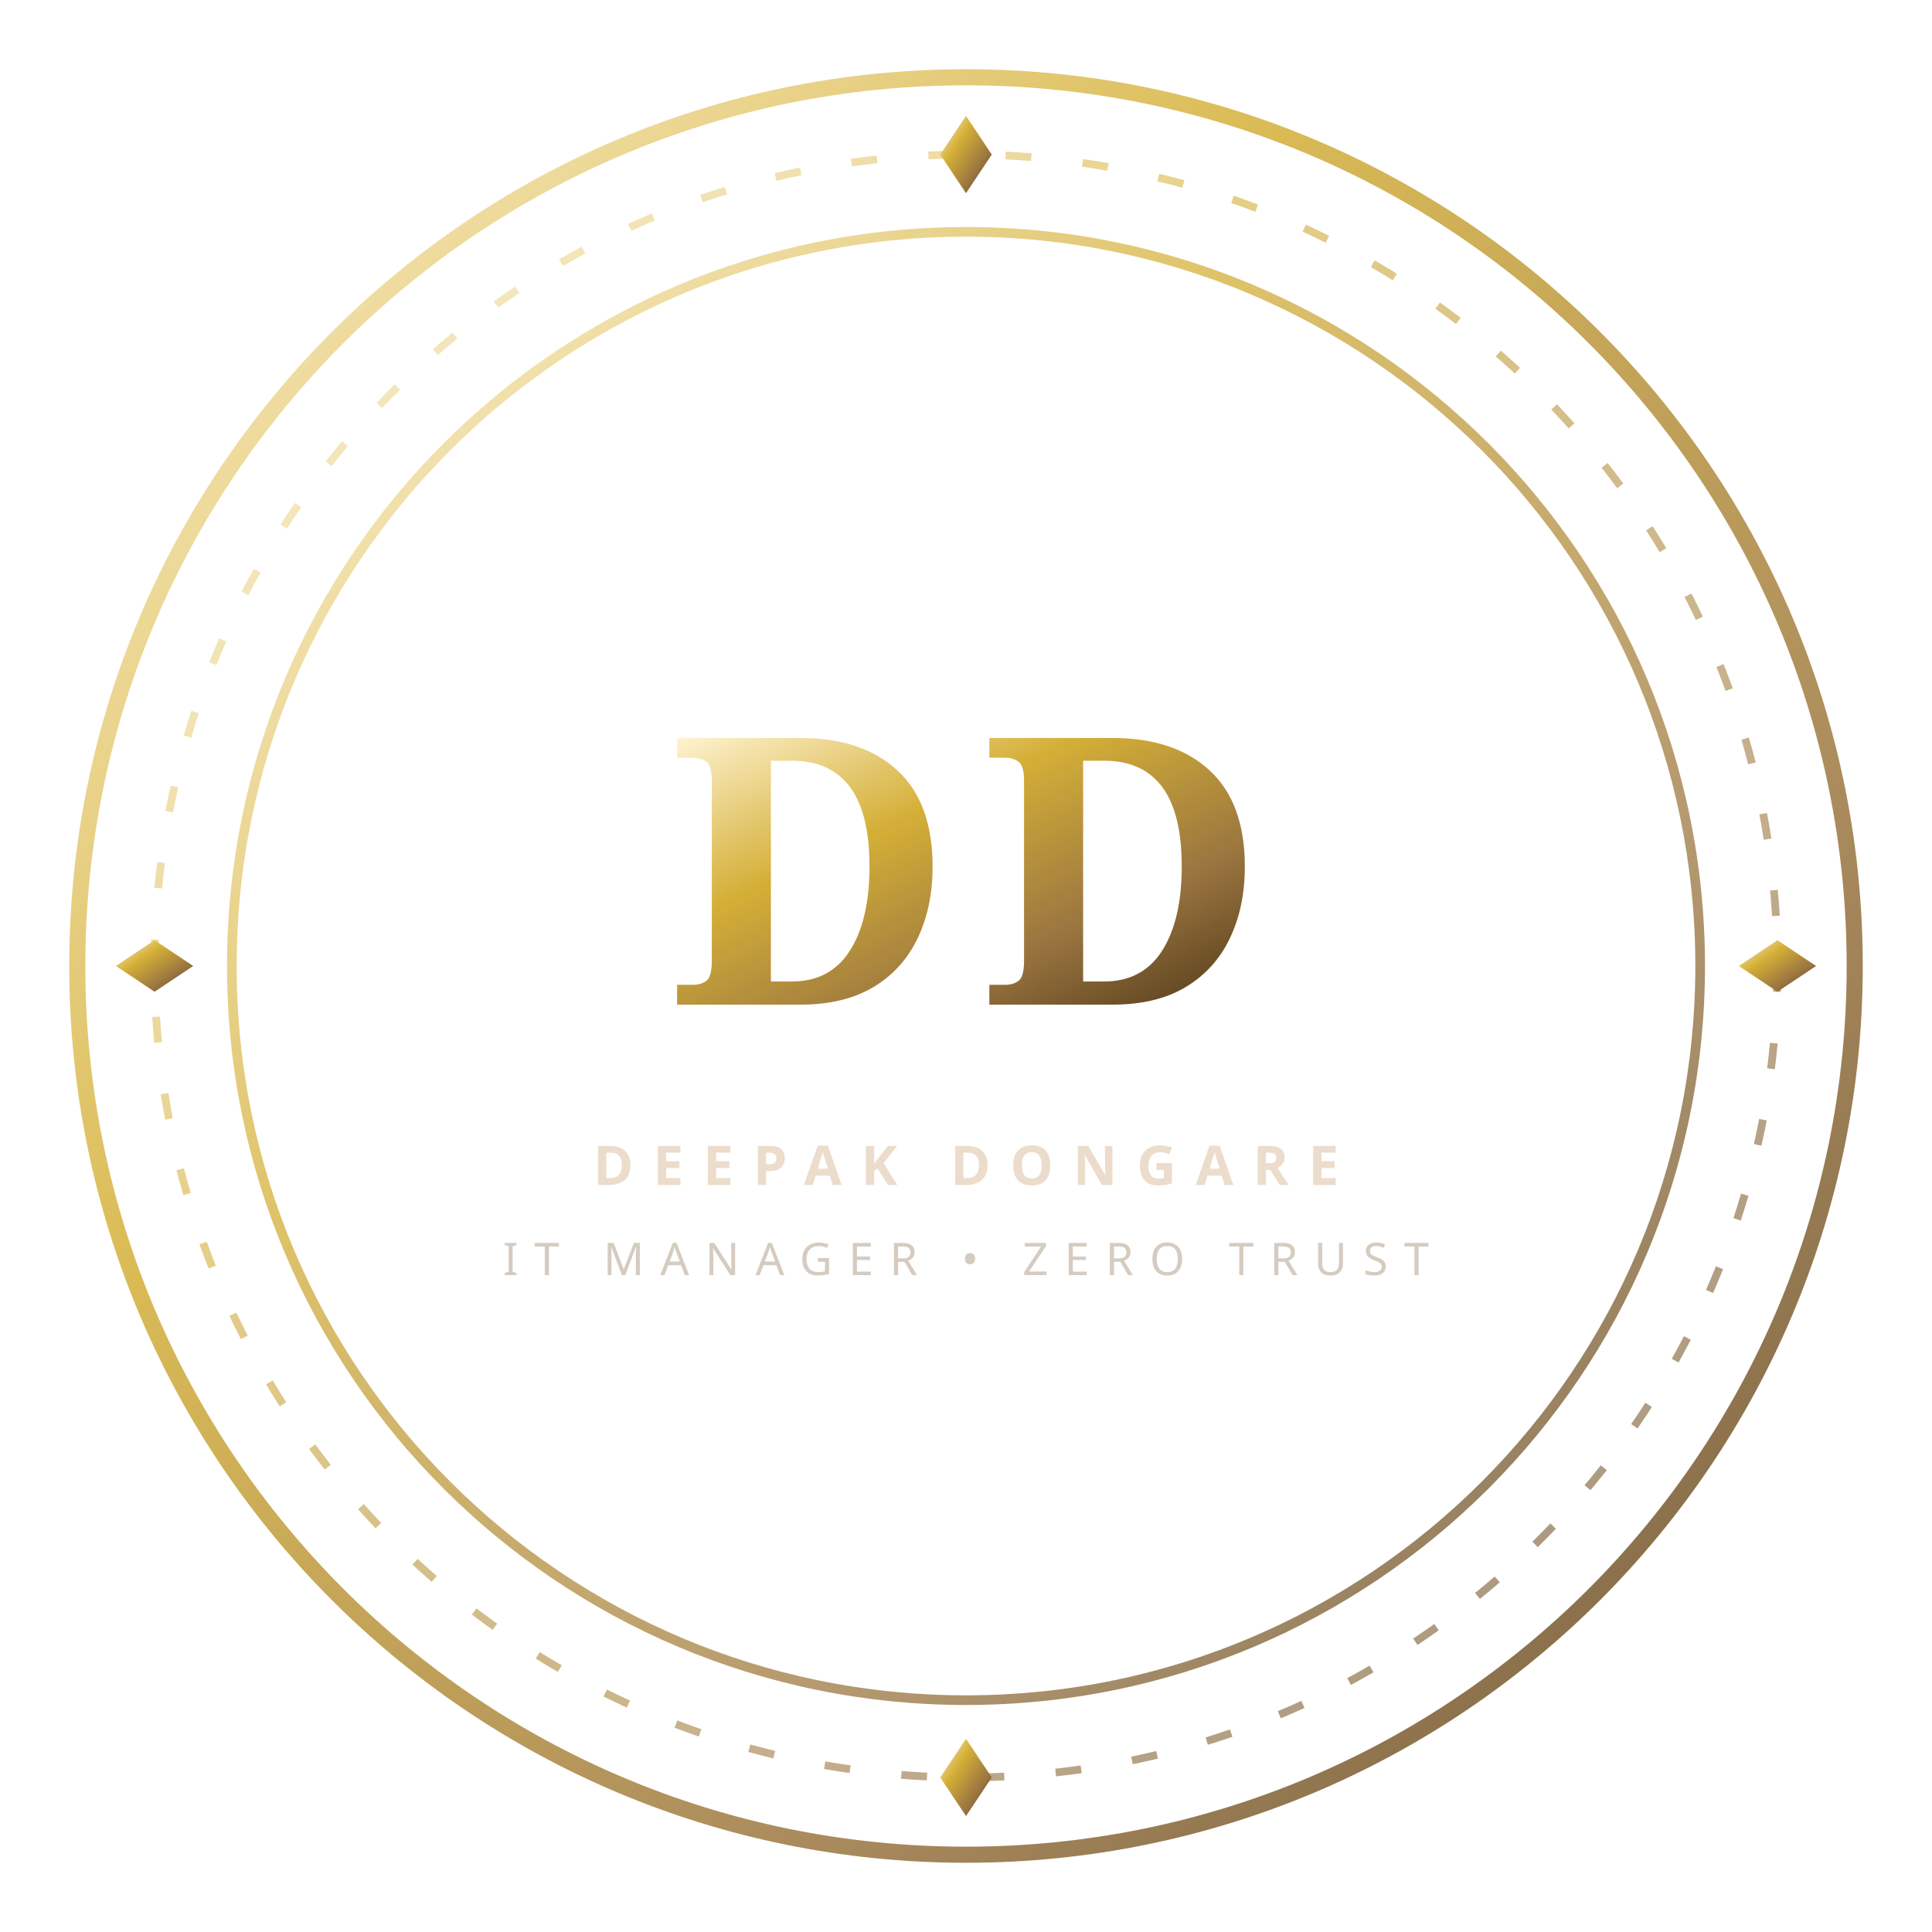
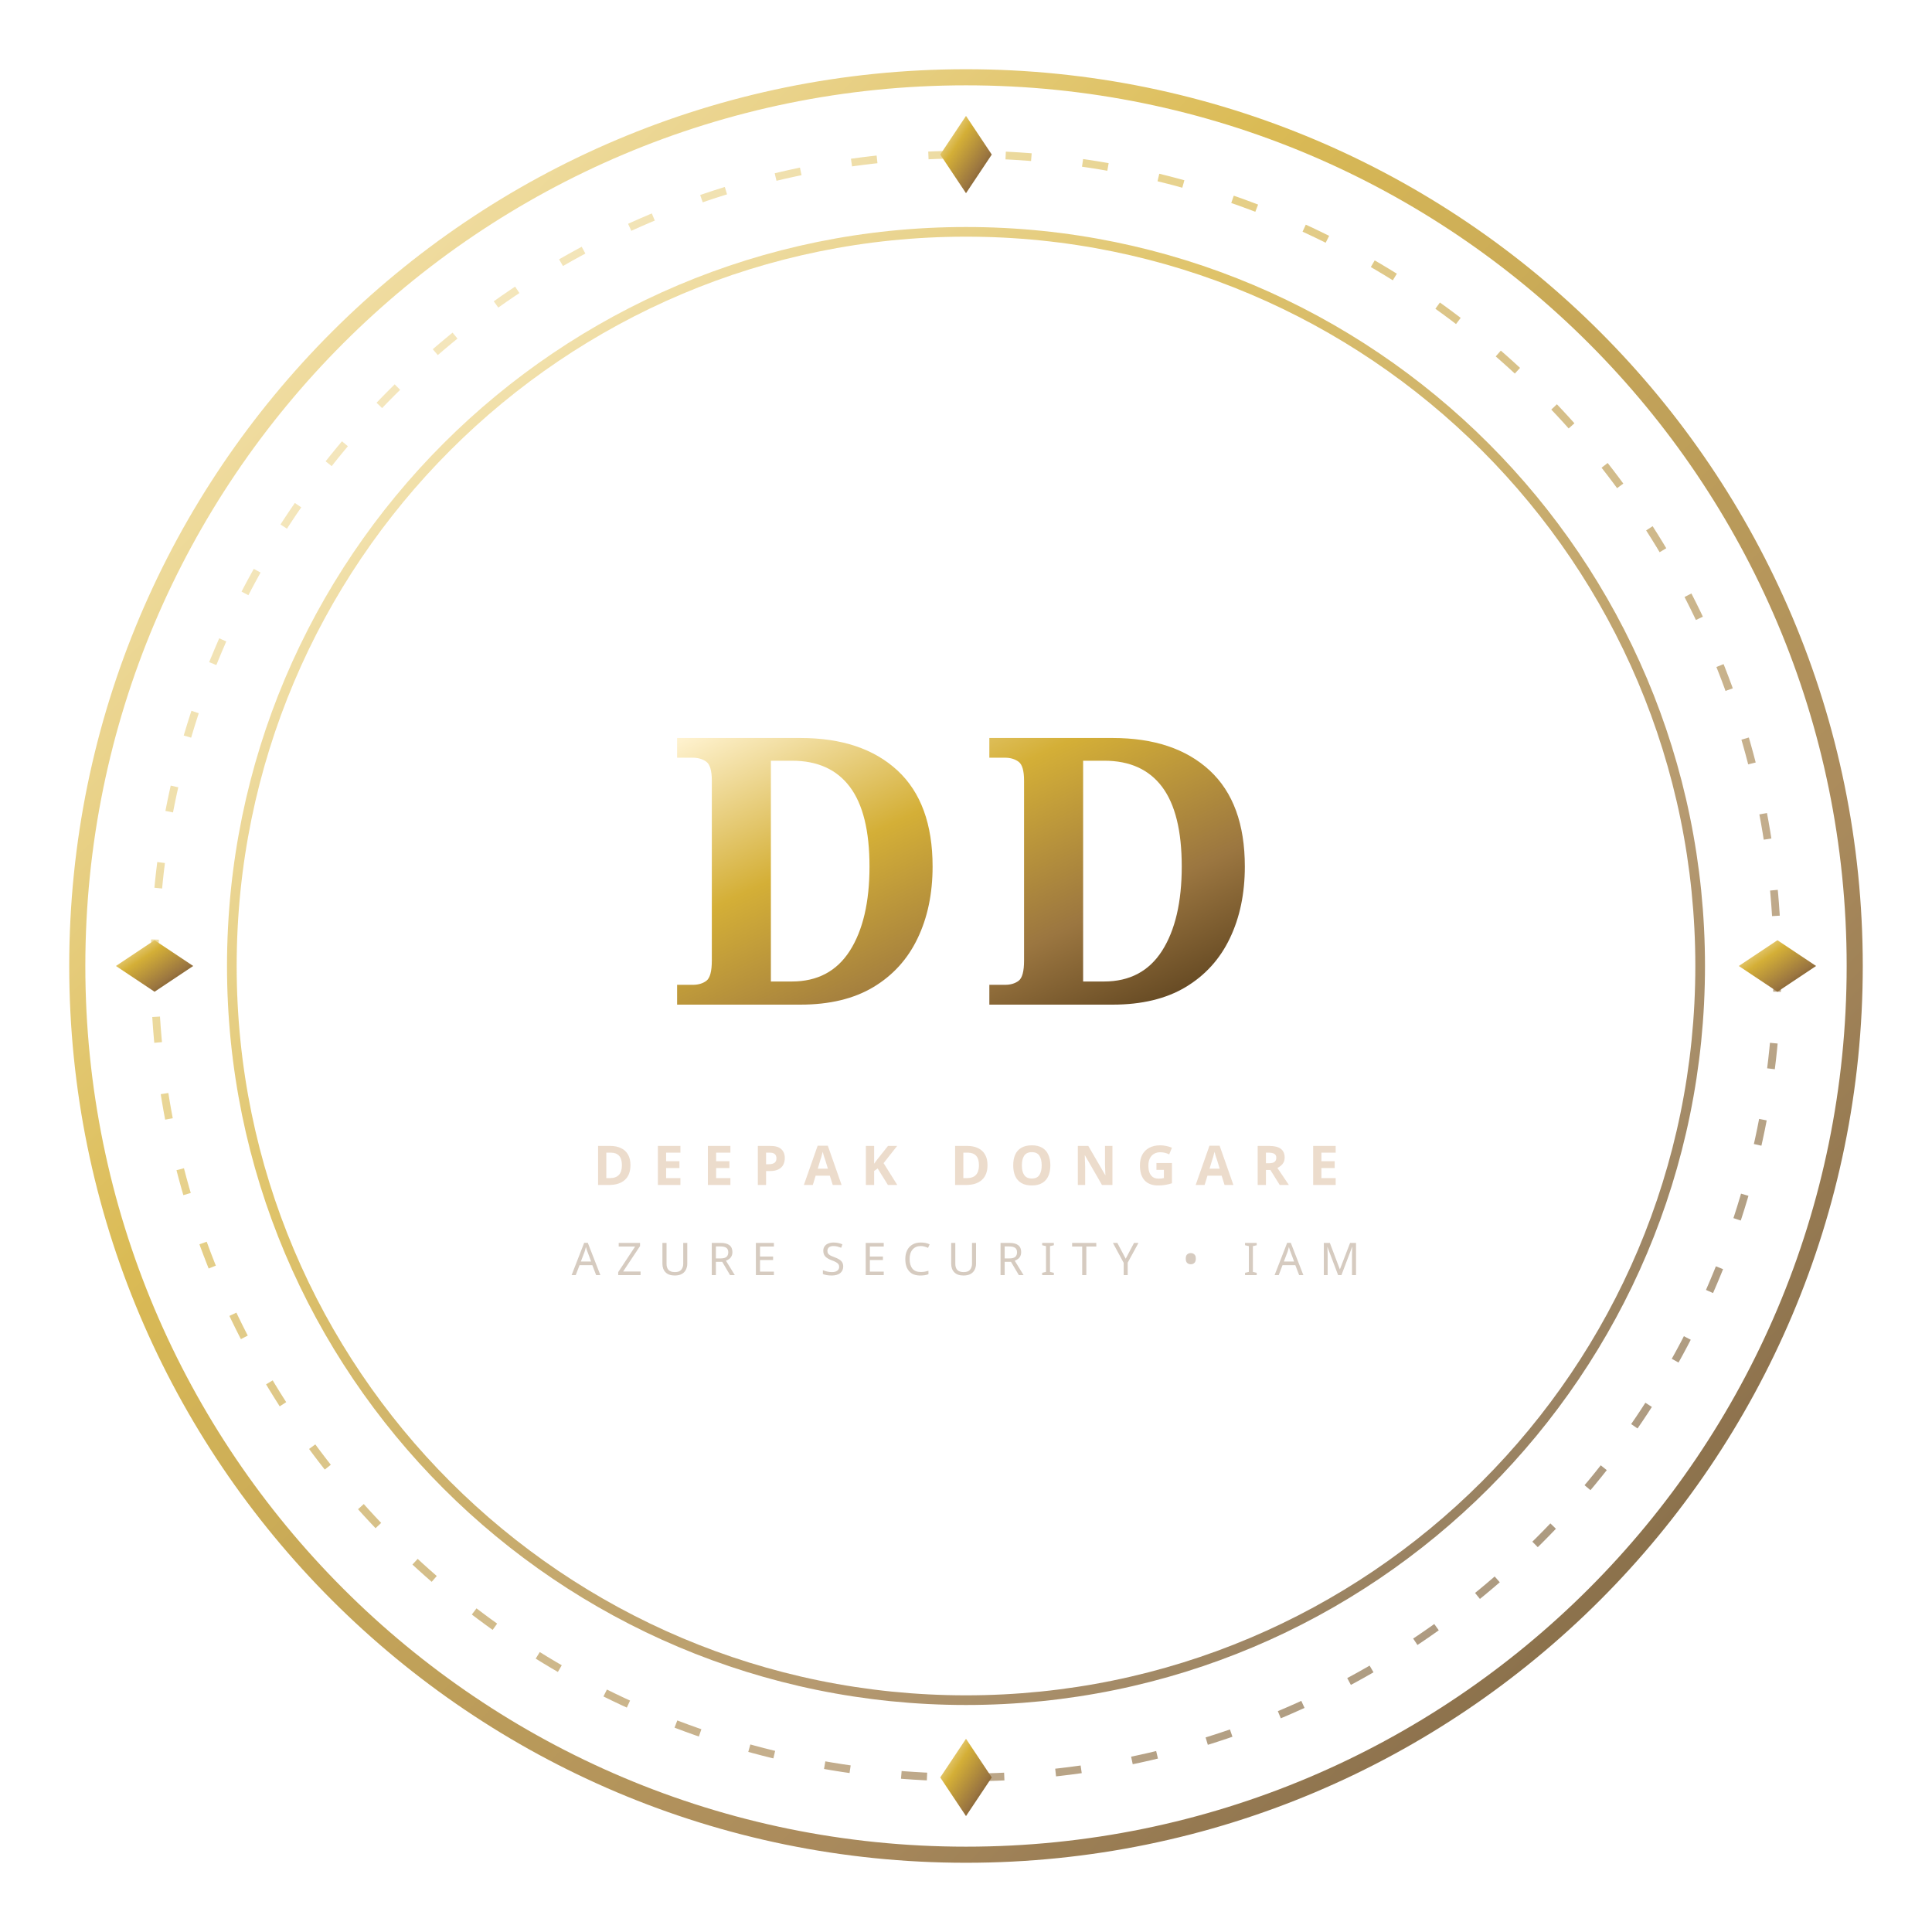
<svg xmlns="http://www.w3.org/2000/svg" viewBox="0 0 300 300" width="300" height="300">
  <defs>
    <linearGradient id="goldGrad" x1="0%" y1="0%" x2="100%" y2="100%">
      <stop offset="0%" stop-color="#FFF3D1" />
      <stop offset="35%" stop-color="#D4AF37" />
      <stop offset="70%" stop-color="#9B7640" />
      <stop offset="100%" stop-color="#543B1A" />
    </linearGradient>
  </defs>
  <circle cx="150" cy="150" r="138" fill="none" stroke="url(#goldGrad)" stroke-width="2.5" opacity="0.85" />
  <circle cx="150" cy="150" r="126" fill="none" stroke="url(#goldGrad)" stroke-width="1.2" stroke-dasharray="4 8" opacity="0.6" />
  <circle cx="150" cy="150" r="114" fill="none" stroke="url(#goldGrad)" stroke-width="1.5" opacity="0.75" />
  <polygon points="150,18 154,24 150,30 146,24" fill="url(#goldGrad)" />
  <polygon points="150,270 154,276 150,282 146,276" fill="url(#goldGrad)" />
  <polygon points="18,150 24,154 30,150 24,146" fill="url(#goldGrad)" />
  <polygon points="270,150 276,154 282,150 276,146" fill="url(#goldGrad)" />
  <g>
    <text x="150" y="156" font-family="'Cinzel', 'Montserrat', serif" font-size="58" font-weight="700" fill="url(#goldGrad)" text-anchor="middle" letter-spacing="4">
      DD
    </text>
  </g>
  <text x="150" y="184" font-family="'Montserrat', sans-serif" font-size="8.5" font-weight="600" fill="#EAD8C7" text-anchor="middle" letter-spacing="3" opacity="0.9">
    DEEPAK DONGARE
  </text>
  <text x="150" y="198" font-family="'Montserrat', sans-serif" font-size="7" font-weight="400" fill="#C4B5A5" text-anchor="middle" letter-spacing="2.5" opacity="0.7">
-     IT MANAGER • ZERO TRUST
+     AZURE SECURITY • IAM
  </text>
</svg>
